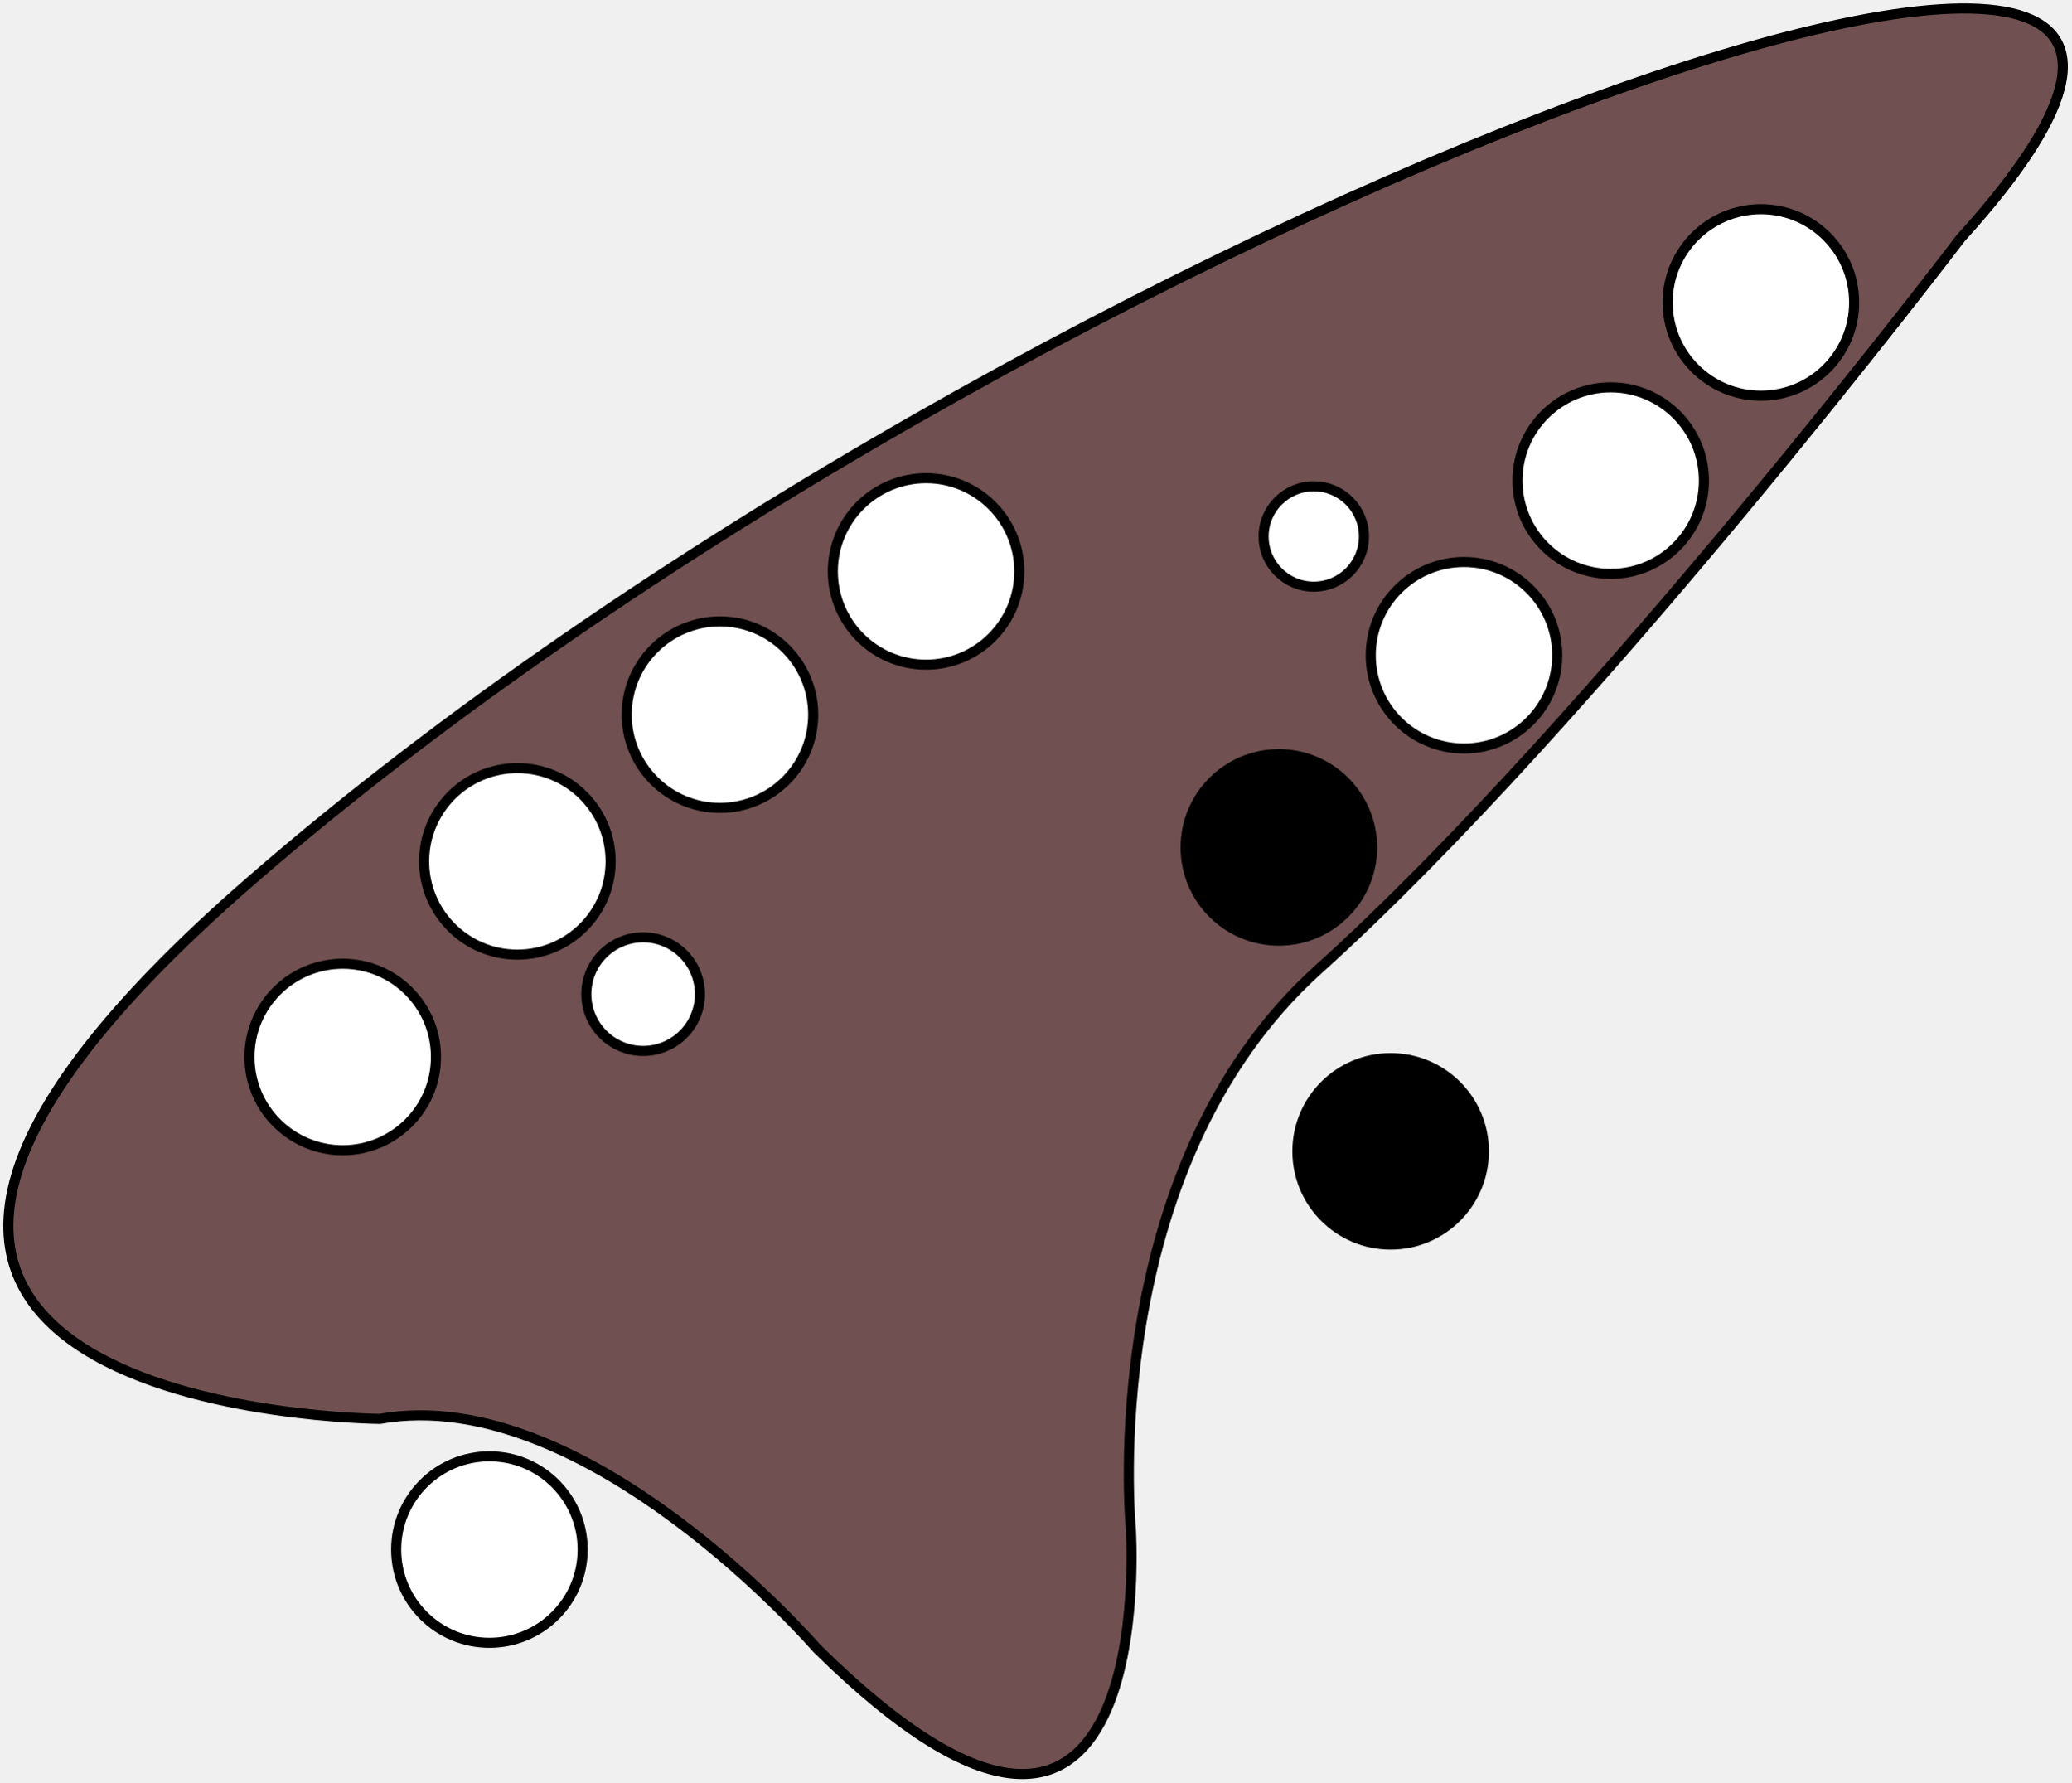
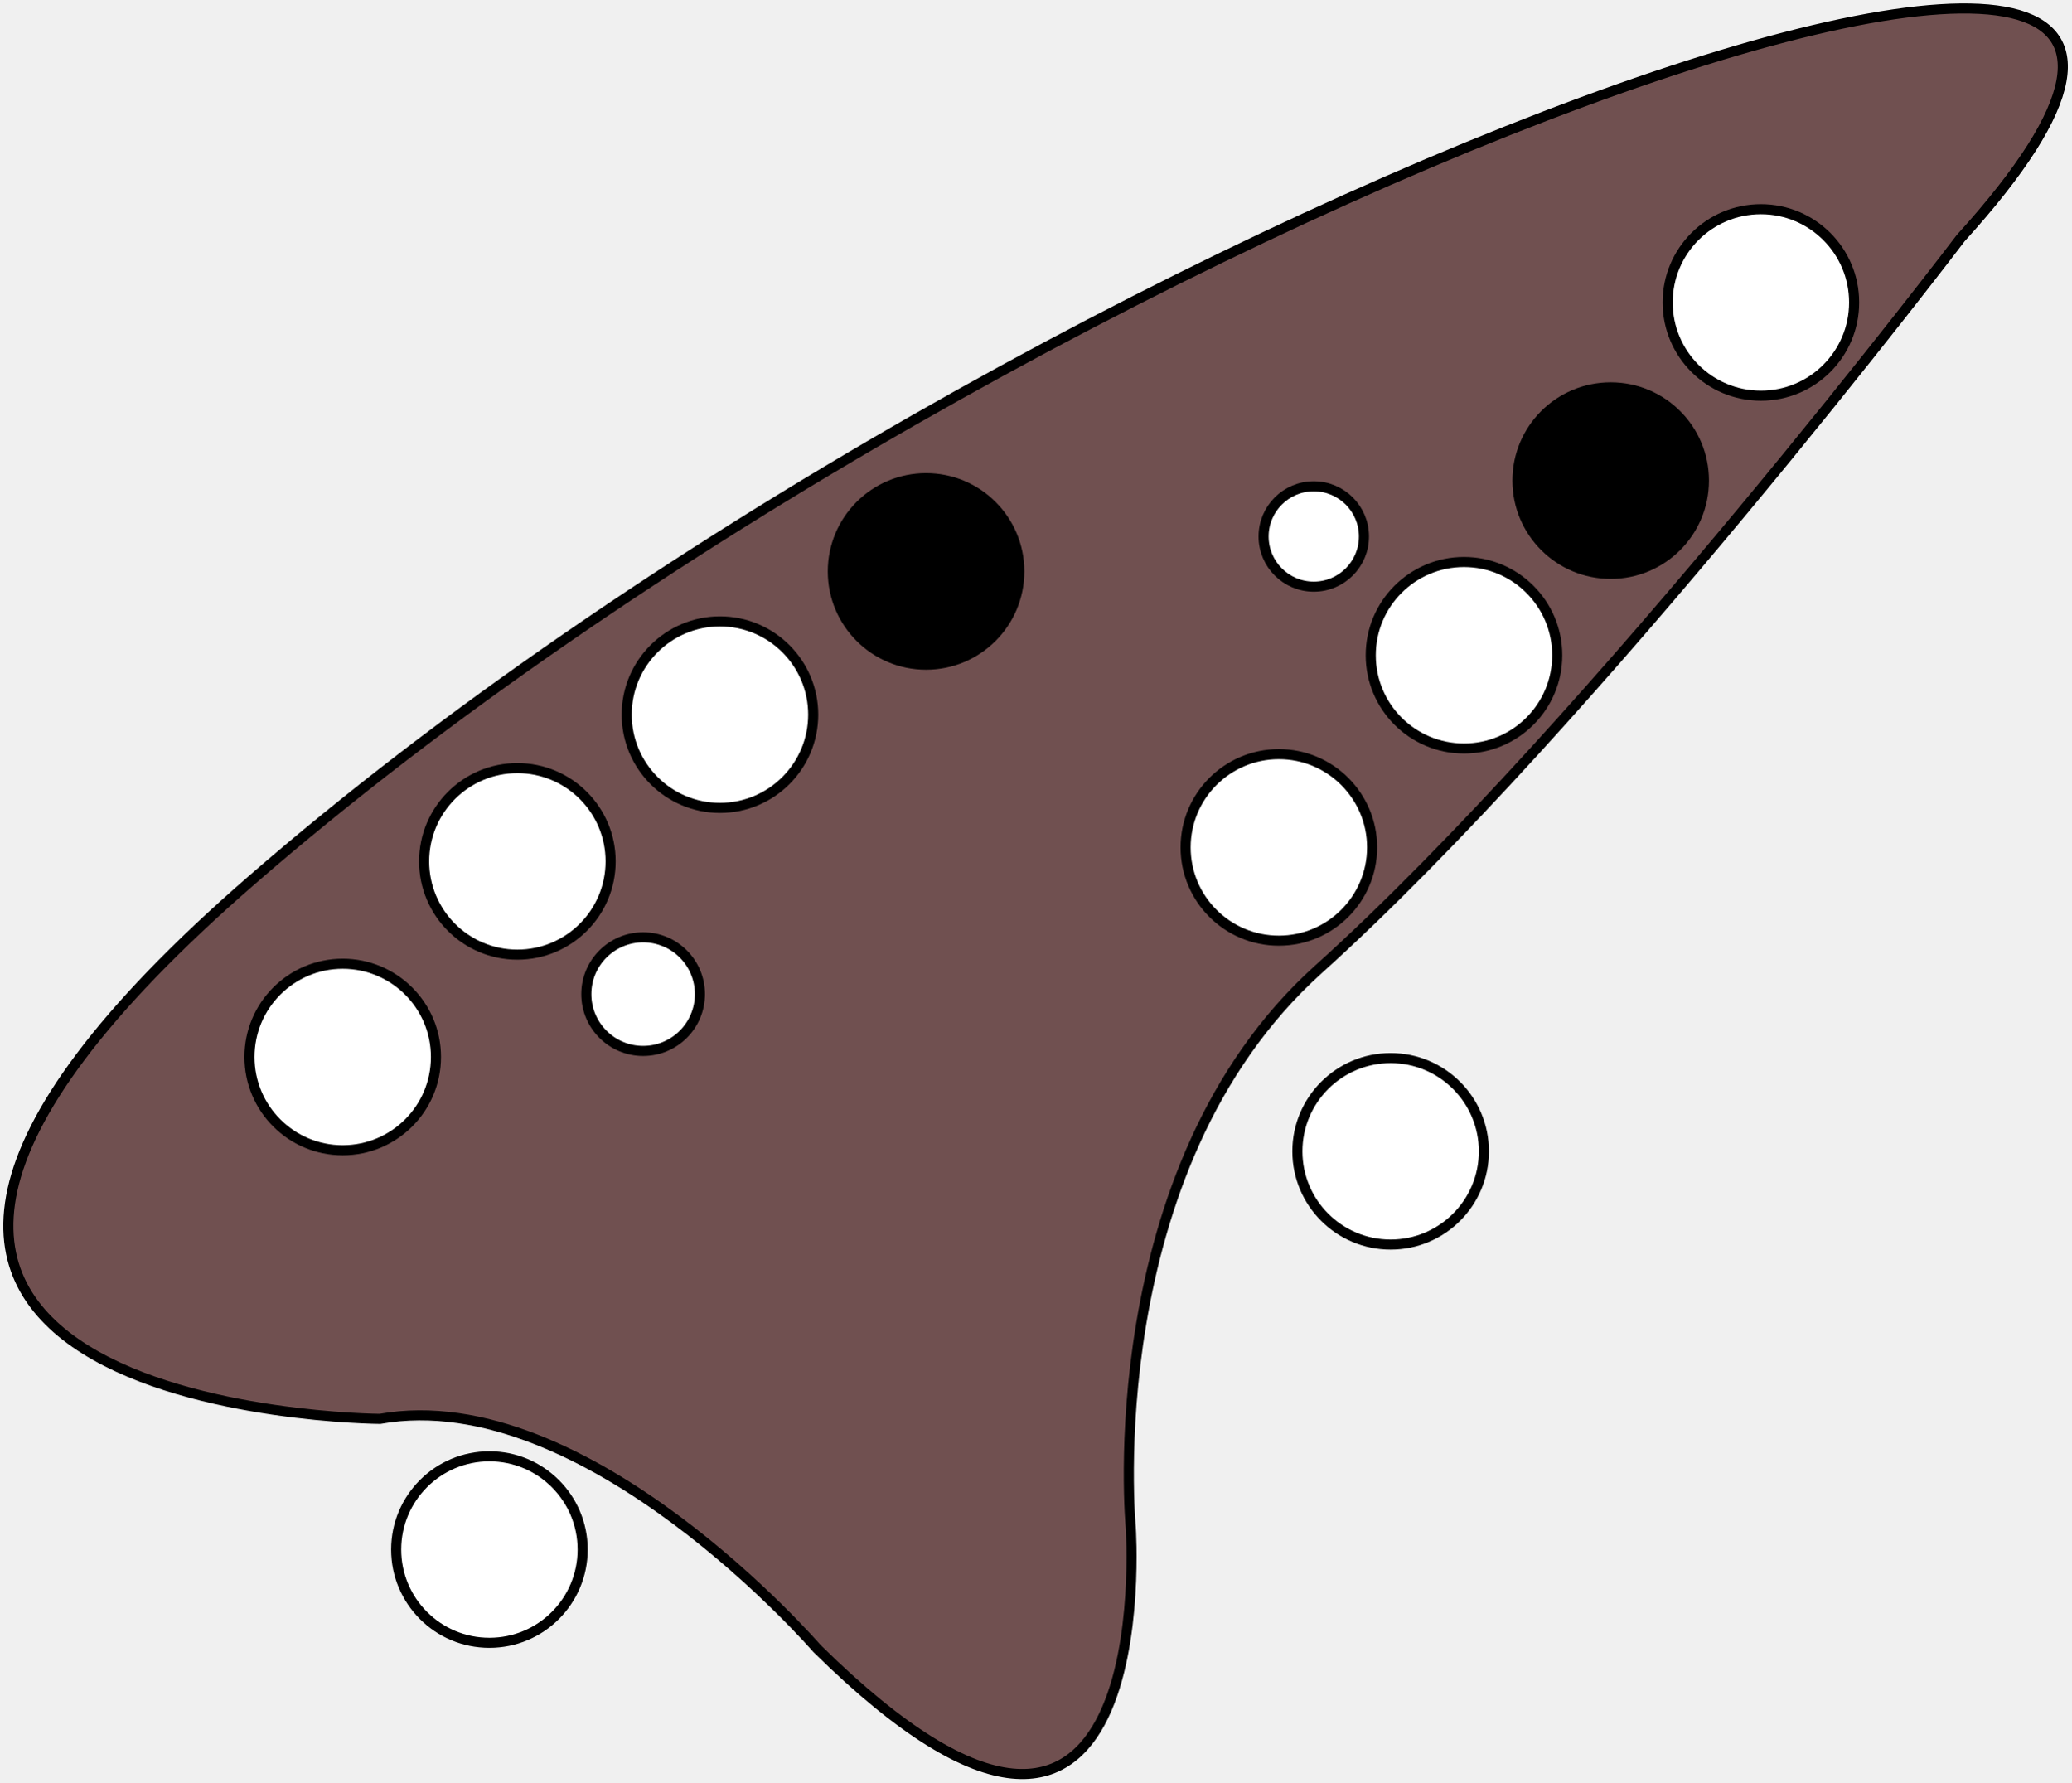
<svg xmlns="http://www.w3.org/2000/svg" width="82.138mm" height="70.682mm" viewBox="0 0 82.138 70.682" version="1.1" id="svg1">
  <defs id="defs1">
    <linearGradient id="swatch1">
      <stop style="stop-color:#ffffff;stop-opacity:1;" offset="0" id="stop1" />
    </linearGradient>
  </defs>
  <g id="layer1" transform="translate(-70.74366,-41.10124)">
    <path style="fill:#705050;fill-opacity:1;stroke:#000000;stroke-width:0.4;stroke-linecap:butt;stroke-linejoin:miter;stroke-dasharray:none;stroke-opacity:1" d="m 148.5,50.545 c 19.681,-21.707 -37.132,-1.162 -67.785,25.468 -24.344,21.148 5.094,21.354 5.094,21.354 8.195,-1.473 17.338,9.11 17.338,9.11 13.714,13.518 12.44,-4.8 12.44,-4.8 0,0 -1.371,-14.203 7.445,-22.138 C 133.948,69.715 148.5,50.545 148.5,50.545 Z" id="path13" />
    <g id="g1" transform="translate(1.662354,-1.800884)">
      <circle style="fill:#ffffff;fill-opacity:1;fill-rule:evenodd;stroke:#000000;stroke-width:0.4;stroke-dasharray:none;stroke-opacity:1" id="path2" cx="82.672" cy="84.817" r="3.698" />
      <circle style="fill:#ffffff;fill-opacity:1;fill-rule:evenodd;stroke:#000000;stroke-width:0.4;stroke-dasharray:none;stroke-opacity:1" id="path3" cx="89.599" cy="77.06" r="3.698" />
      <circle style="fill:#ffffff;fill-opacity:1;fill-rule:evenodd;stroke:#000000;stroke-width:0.4;stroke-dasharray:none;stroke-opacity:1" id="path4" cx="97.633" cy="71.241" r="3.698" />
-       <circle style="fill:#ffffff;fill-opacity:1;fill-rule:evenodd;stroke:#000000;stroke-width:0.4;stroke-dasharray:none;stroke-opacity:1" id="path5" cx="105.807" cy="65.562" r="3.698" />
-       <circle style="fill:#000000;fill-opacity:1;fill-rule:evenodd;stroke:#000000;stroke-width:0.4;stroke-dasharray:none;stroke-opacity:1" id="path8" cx="119.798" cy="76.506" r="3.698" />
+       <circle style="fill:#000000;fill-opacity:1;fill-rule:evenodd;stroke:#000000;stroke-width:0.4;stroke-dasharray:none;stroke-opacity:1" id="path5" cx="105.807" cy="65.562" r="3.698" />
+       <circle style="fill:#ffffff;fill-opacity:1;fill-rule:evenodd;stroke:#000000;stroke-width:0.4;stroke-dasharray:none;stroke-opacity:1" id="path8" cx="119.798" cy="76.506" r="3.698" />
      <circle style="fill:#ffffff;fill-opacity:1;fill-rule:evenodd;stroke:#000000;stroke-width:0.4;stroke-dasharray:none;stroke-opacity:1" id="path9" cx="127.14" cy="68.886" r="3.698" />
-       <circle style="fill:#ffffff;fill-opacity:1;fill-rule:evenodd;stroke:#000000;stroke-width:0.4;stroke-dasharray:none;stroke-opacity:1" id="path10" cx="132.958" cy="61.96" r="3.698" />
+       <circle style="fill:#000000;fill-opacity:1;fill-rule:evenodd;stroke:#000000;stroke-width:0.4;stroke-dasharray:none;stroke-opacity:1" id="path10" cx="132.958" cy="61.96" r="3.698" />
      <circle style="fill:#ffffff;fill-opacity:1;fill-rule:evenodd;stroke:#000000;stroke-width:0.4;stroke-dasharray:none;stroke-opacity:1" id="path11" cx="138.915" cy="54.895" r="3.698" />
      <circle style="fill:#ffffff;fill-opacity:1;fill-rule:evenodd;stroke:#000000;stroke-width:0.4;stroke-dasharray:none;stroke-opacity:1" id="path1" cx="88.49" cy="104.35" r="3.698" />
-       <circle style="fill:#000000;fill-opacity:1;fill-rule:evenodd;stroke:#000000;stroke-width:0.4;stroke-dasharray:none;stroke-opacity:1" id="path7" cx="124.231" cy="88.558" r="3.698" />
+       <circle style="fill:#ffffff;fill-opacity:1;fill-rule:evenodd;stroke:#000000;stroke-width:0.4;stroke-dasharray:none;stroke-opacity:1" id="path7" cx="124.231" cy="88.558" r="3.698" />
      <circle style="fill:#ffffff;fill-opacity:1;fill-rule:evenodd;stroke:#000000;stroke-width:0.4;stroke-dasharray:none;stroke-opacity:1" id="path6" cx="94.586" cy="82.324" r="2.253" />
      <circle style="fill:#ffffff;fill-opacity:1;fill-rule:evenodd;stroke:#000000;stroke-width:0.4;stroke-dasharray:none;stroke-opacity:1" id="path12" cx="121.183" cy="64.176" r="1.99" />
    </g>
  </g>
</svg>
